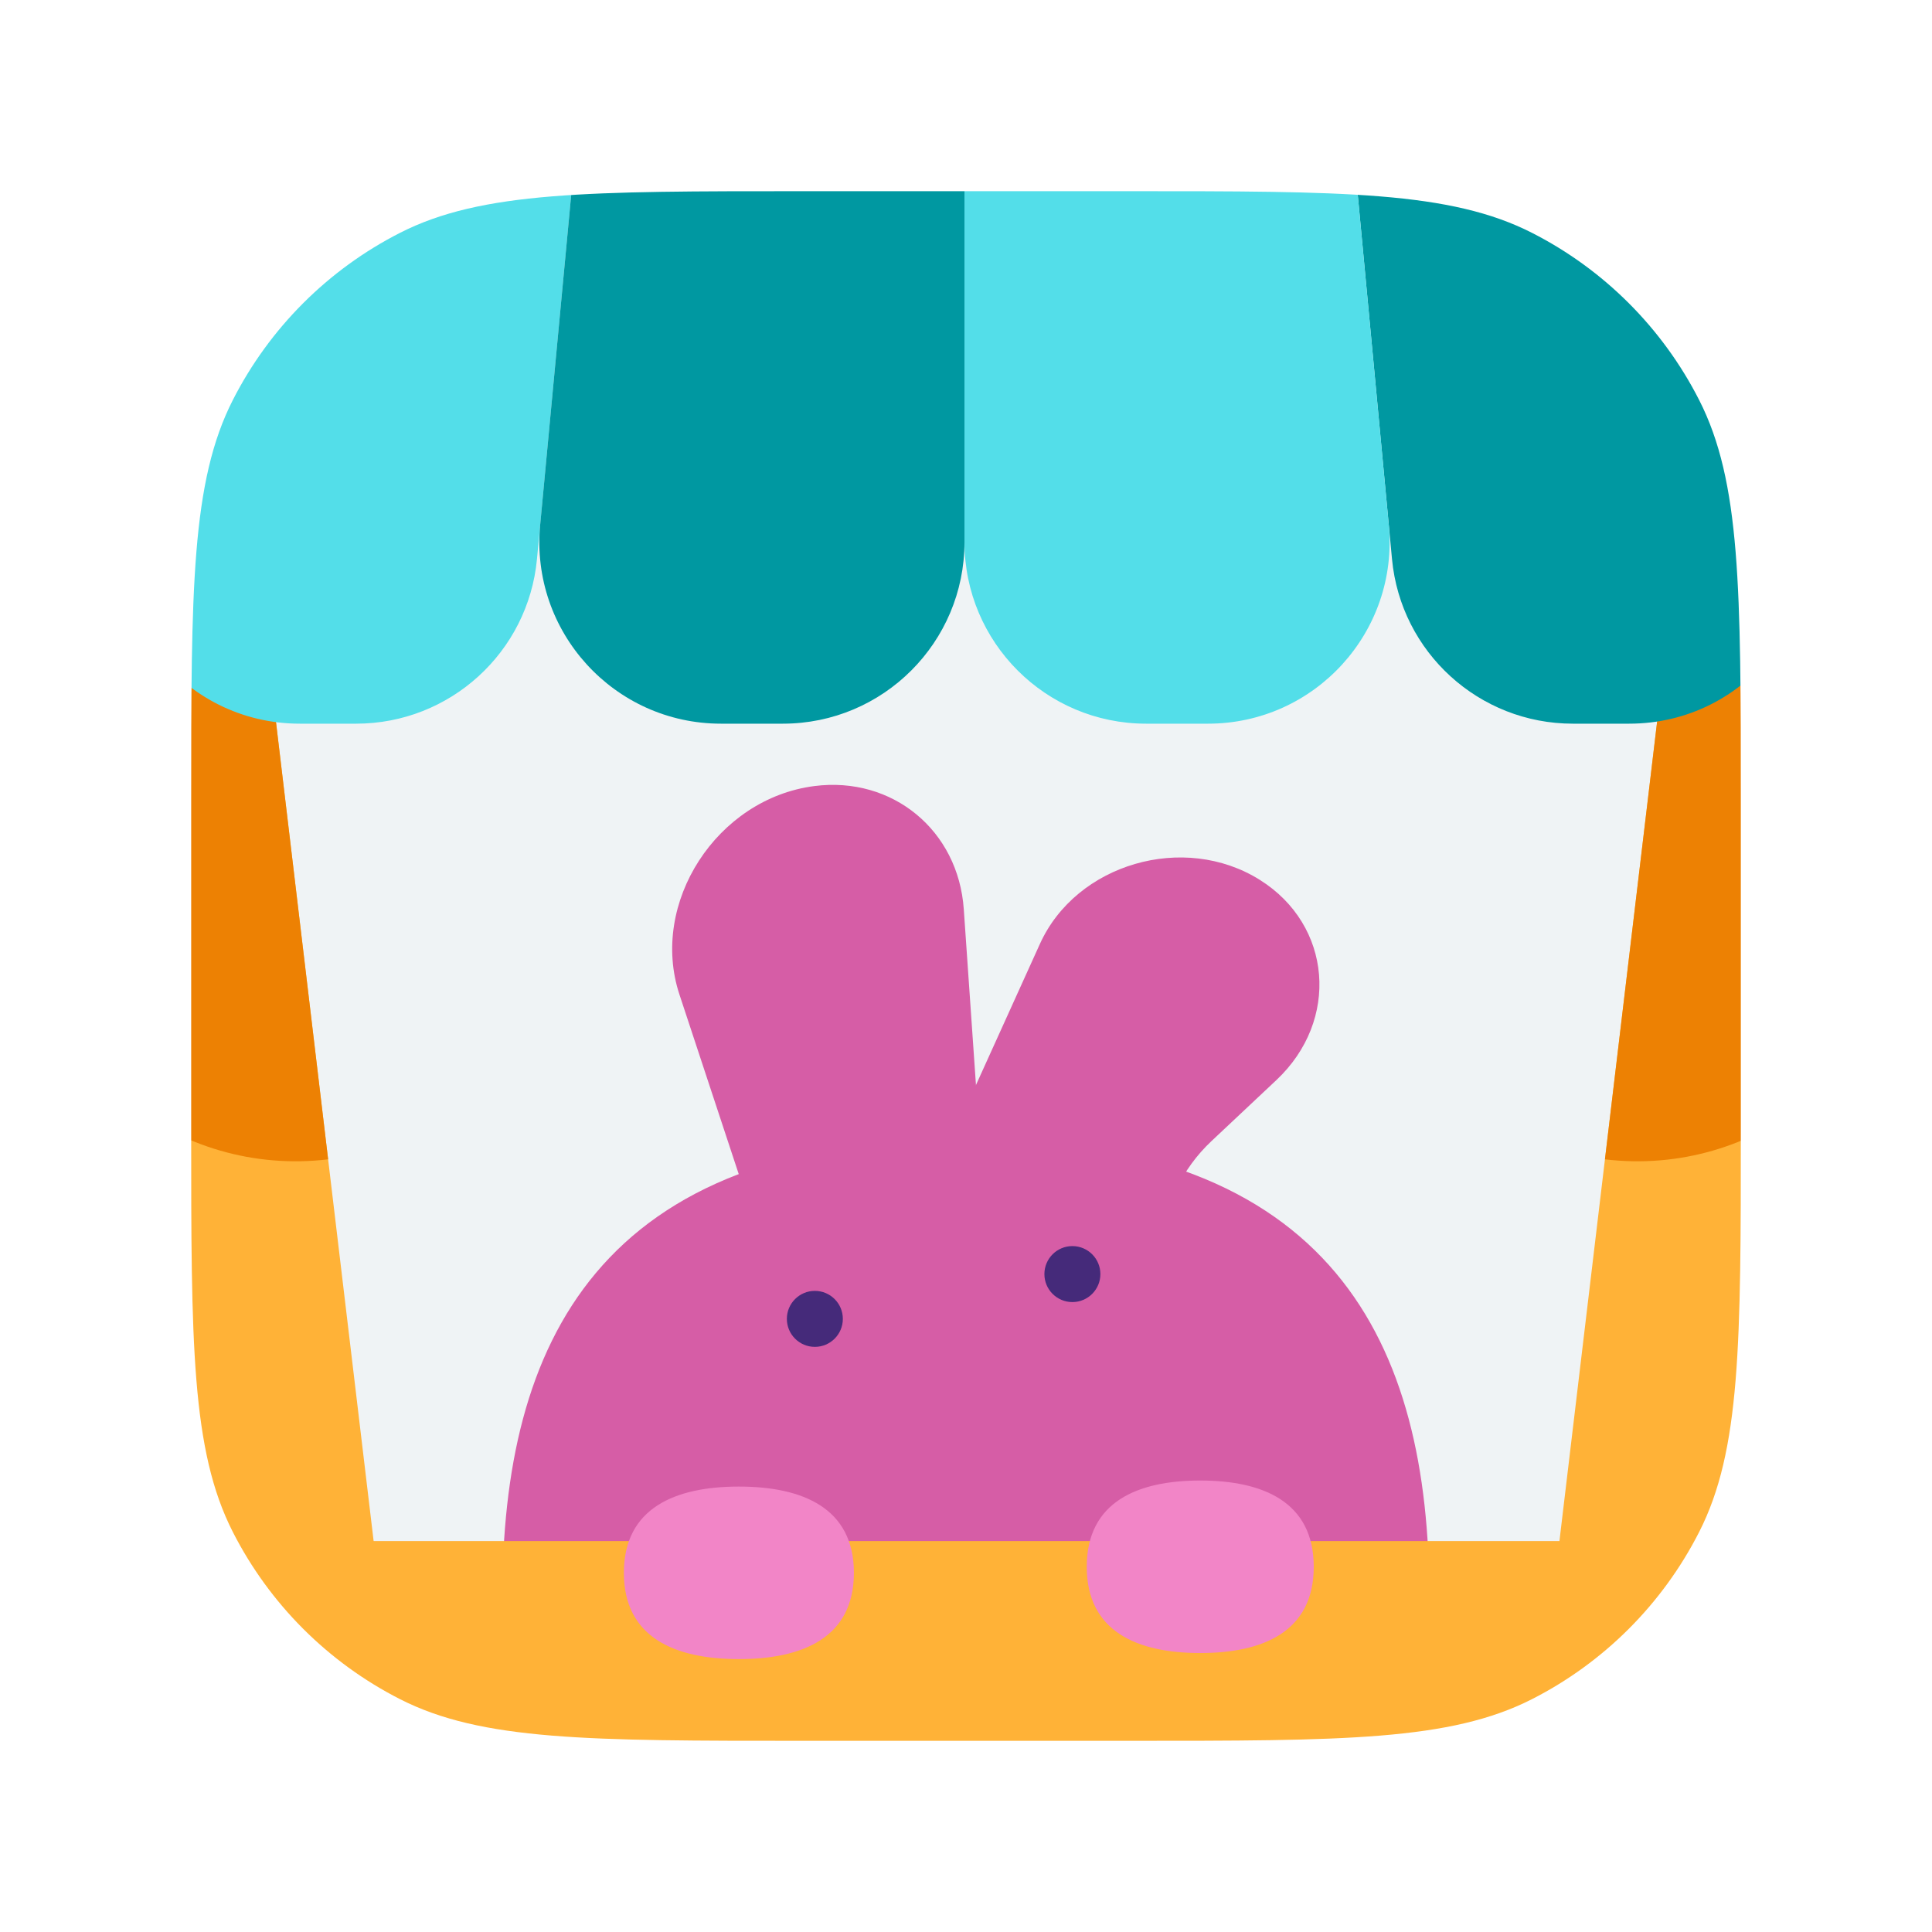
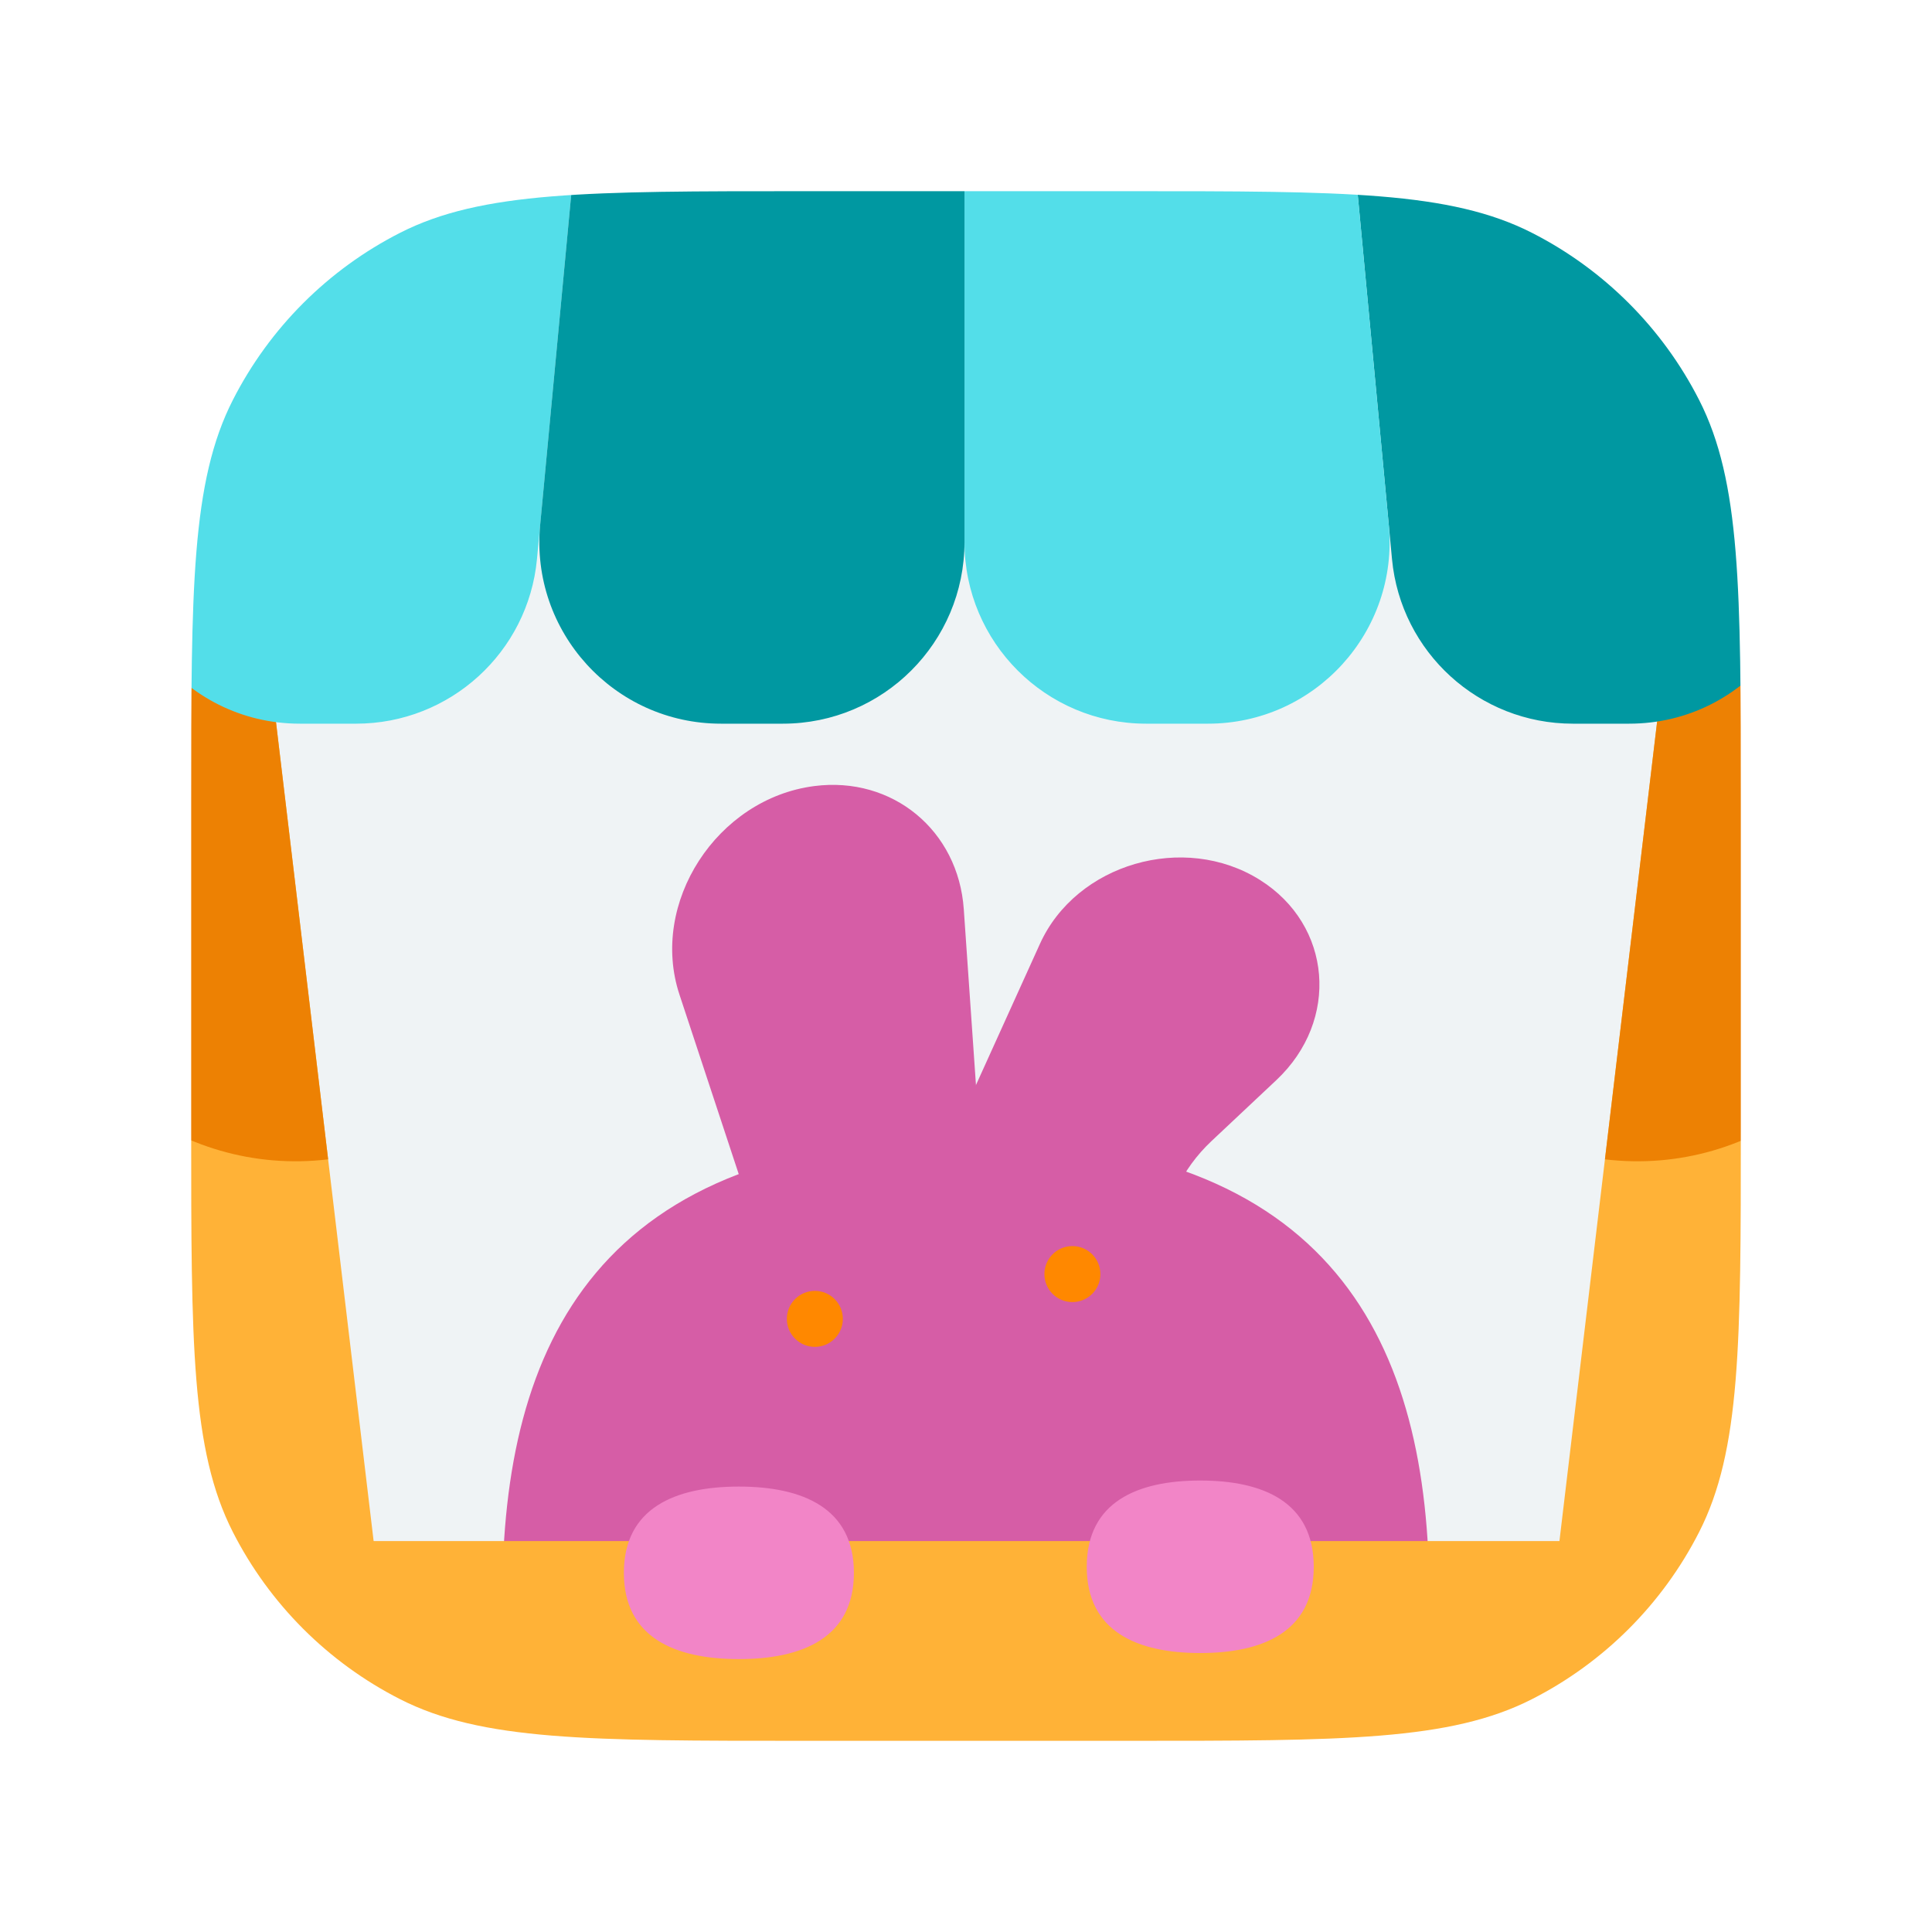
<svg xmlns="http://www.w3.org/2000/svg" xmlns:xlink="http://www.w3.org/1999/xlink" width="192" height="192" fill="none">
  <mask id="A" width="154" height="154" x="19" y="19" mask-type="alpha" maskUnits="userSpaceOnUse">
    <use fill="#eff3f5" xlink:href="#C" />
  </mask>
  <g mask="url(#A)">
    <use fill="#eff3f5" xlink:href="#C" />
    <path fill="#d65da6" d="M67.523 98.838c-3.003-9.095 3.713-19.475 13.406-20.72 7.762-.997 14.308 4.398 14.851 12.24l2.798 40.404c.408 5.894-4.44 11.311-10.261 11.464-3.879.102-7.2-2.215-8.405-5.863L67.523 98.838z" />
    <path fill="#d65da6" d="M103.346 93.803c3.612-7.974 14.319-11.09 21.855-6.362 7.179 4.503 7.959 13.962 1.642 19.899l-6.452 6.064c-1.474 1.386-2.652 3.007-3.468 4.774l-5.399 11.682c-2.649 5.733-10.348 7.977-15.813 4.609-3.606-2.223-5.195-6.329-3.971-10.262l4.764-15.305 6.842-15.099z" />
    <path fill="#d65da6" d="M142.045 158.769c0 25.212-9.471 45.65-46.061 45.65s-46.061-20.438-46.061-45.65 9.471-45.649 46.061-45.649 46.061 20.438 46.061 45.649z" />
-     <path fill="#452a7a" d="M83.761 131.068c0 1.536-1.245 2.782-2.782 2.782s-2.782-1.246-2.782-2.782 1.246-2.782 2.782-2.782 2.782 1.246 2.782 2.782zm25.594-4.451c0 1.537-1.246 2.782-2.782 2.782s-2.782-1.245-2.782-2.782 1.246-2.782 2.782-2.782 2.782 1.246 2.782 2.782z" />
+     <path fill="#ff8800" d="M83.761 131.068c0 1.536-1.245 2.782-2.782 2.782s-2.782-1.246-2.782-2.782 1.246-2.782 2.782-2.782 2.782 1.246 2.782 2.782zm25.594-4.451c0 1.537-1.246 2.782-2.782 2.782s-2.782-1.245-2.782-2.782 1.246-2.782 2.782-2.782 2.782 1.246 2.782 2.782z" />
    <path fill="#ffb237" d="M-4.762 160.337a7.19 7.19 0 0 1 7.189-7.189h186.845a7.19 7.19 0 0 1 7.189 7.189v40.064a7.19 7.19 0 0 1-7.189 7.189H2.427a7.19 7.19 0 0 1-7.189-7.189v-40.064z" />
    <path fill="#f285c7" d="M84.859 156.307c0 6.456-5.117 8.572-11.43 8.572S62 162.763 62 156.307s5.117-8.573 11.43-8.573 11.43 2.117 11.43 8.573zm45.7-.602c0 6.456-5.05 8.572-11.28 8.572S108 162.161 108 155.705s5.05-8.572 11.279-8.572 11.28 2.116 11.28 8.572z" />
    <path fill="#ffb237" d="M-1.259 59.807l26.88-3.205 13.637 114.389-26.88 3.205L-1.259 59.807z" />
    <path fill="#ed8103" d="M-1.259 59.807l26.88-3.205 6.988 58.612c-14.845 1.77-28.315-8.83-30.085-23.675l-3.783-31.732z" />
    <path fill="#ffb237" d="M193.365 59.807l-26.88-3.205-13.637 114.389 26.88 3.205 13.637-114.389z" />
    <path fill="#ed8103" d="M193.365 59.807l-26.88-3.205-6.987 58.612c14.845 1.77 28.314-8.83 30.084-23.675l3.783-31.732z" />
    <path fill="#0098a1" d="M164.826-12h-32.843l6.353 67.561a18.05 18.05 0 0 0 17.968 16.357h5.598c11.651 0 20.249-10.876 17.56-22.212L164.826-12z" />
    <path fill="#53dee9" d="M26.873-12h32.843l-6.353 67.561a18.05 18.05 0 0 1-17.968 16.357h-5.598c-11.651 0-20.249-10.876-17.56-22.212L26.873-12zm105.11 0H95.849v65.871a18.05 18.05 0 0 0 18.047 18.047h6.155c10.634 0 18.963-9.149 17.967-19.737L131.983-12z" />
    <path fill="#0098a1" d="M59.716-12H95.85v65.871a18.05 18.05 0 0 1-18.047 18.047h-6.155c-10.634 0-18.963-9.149-17.968-19.737L59.716-12z" />
  </g>
  <defs>
    <path id="C" d="M19 79.8c0-21.282 0-31.923 4.142-40.052a38 38 0 0 1 16.607-16.607C47.877 19 58.518 19 79.8 19h32.4c21.282 0 31.923 0 40.052 4.142a38 38 0 0 1 16.606 16.607C173 47.877 173 58.518 173 79.8v32.4c0 21.282 0 31.923-4.142 40.052-3.643 7.15-9.456 12.963-16.606 16.606C144.123 173 133.482 173 112.2 173H79.8c-21.282 0-31.923 0-40.052-4.142a38 38 0 0 1-16.607-16.606C19 144.123 19 133.482 19 112.2V79.8z" />
  </defs>
</svg>
